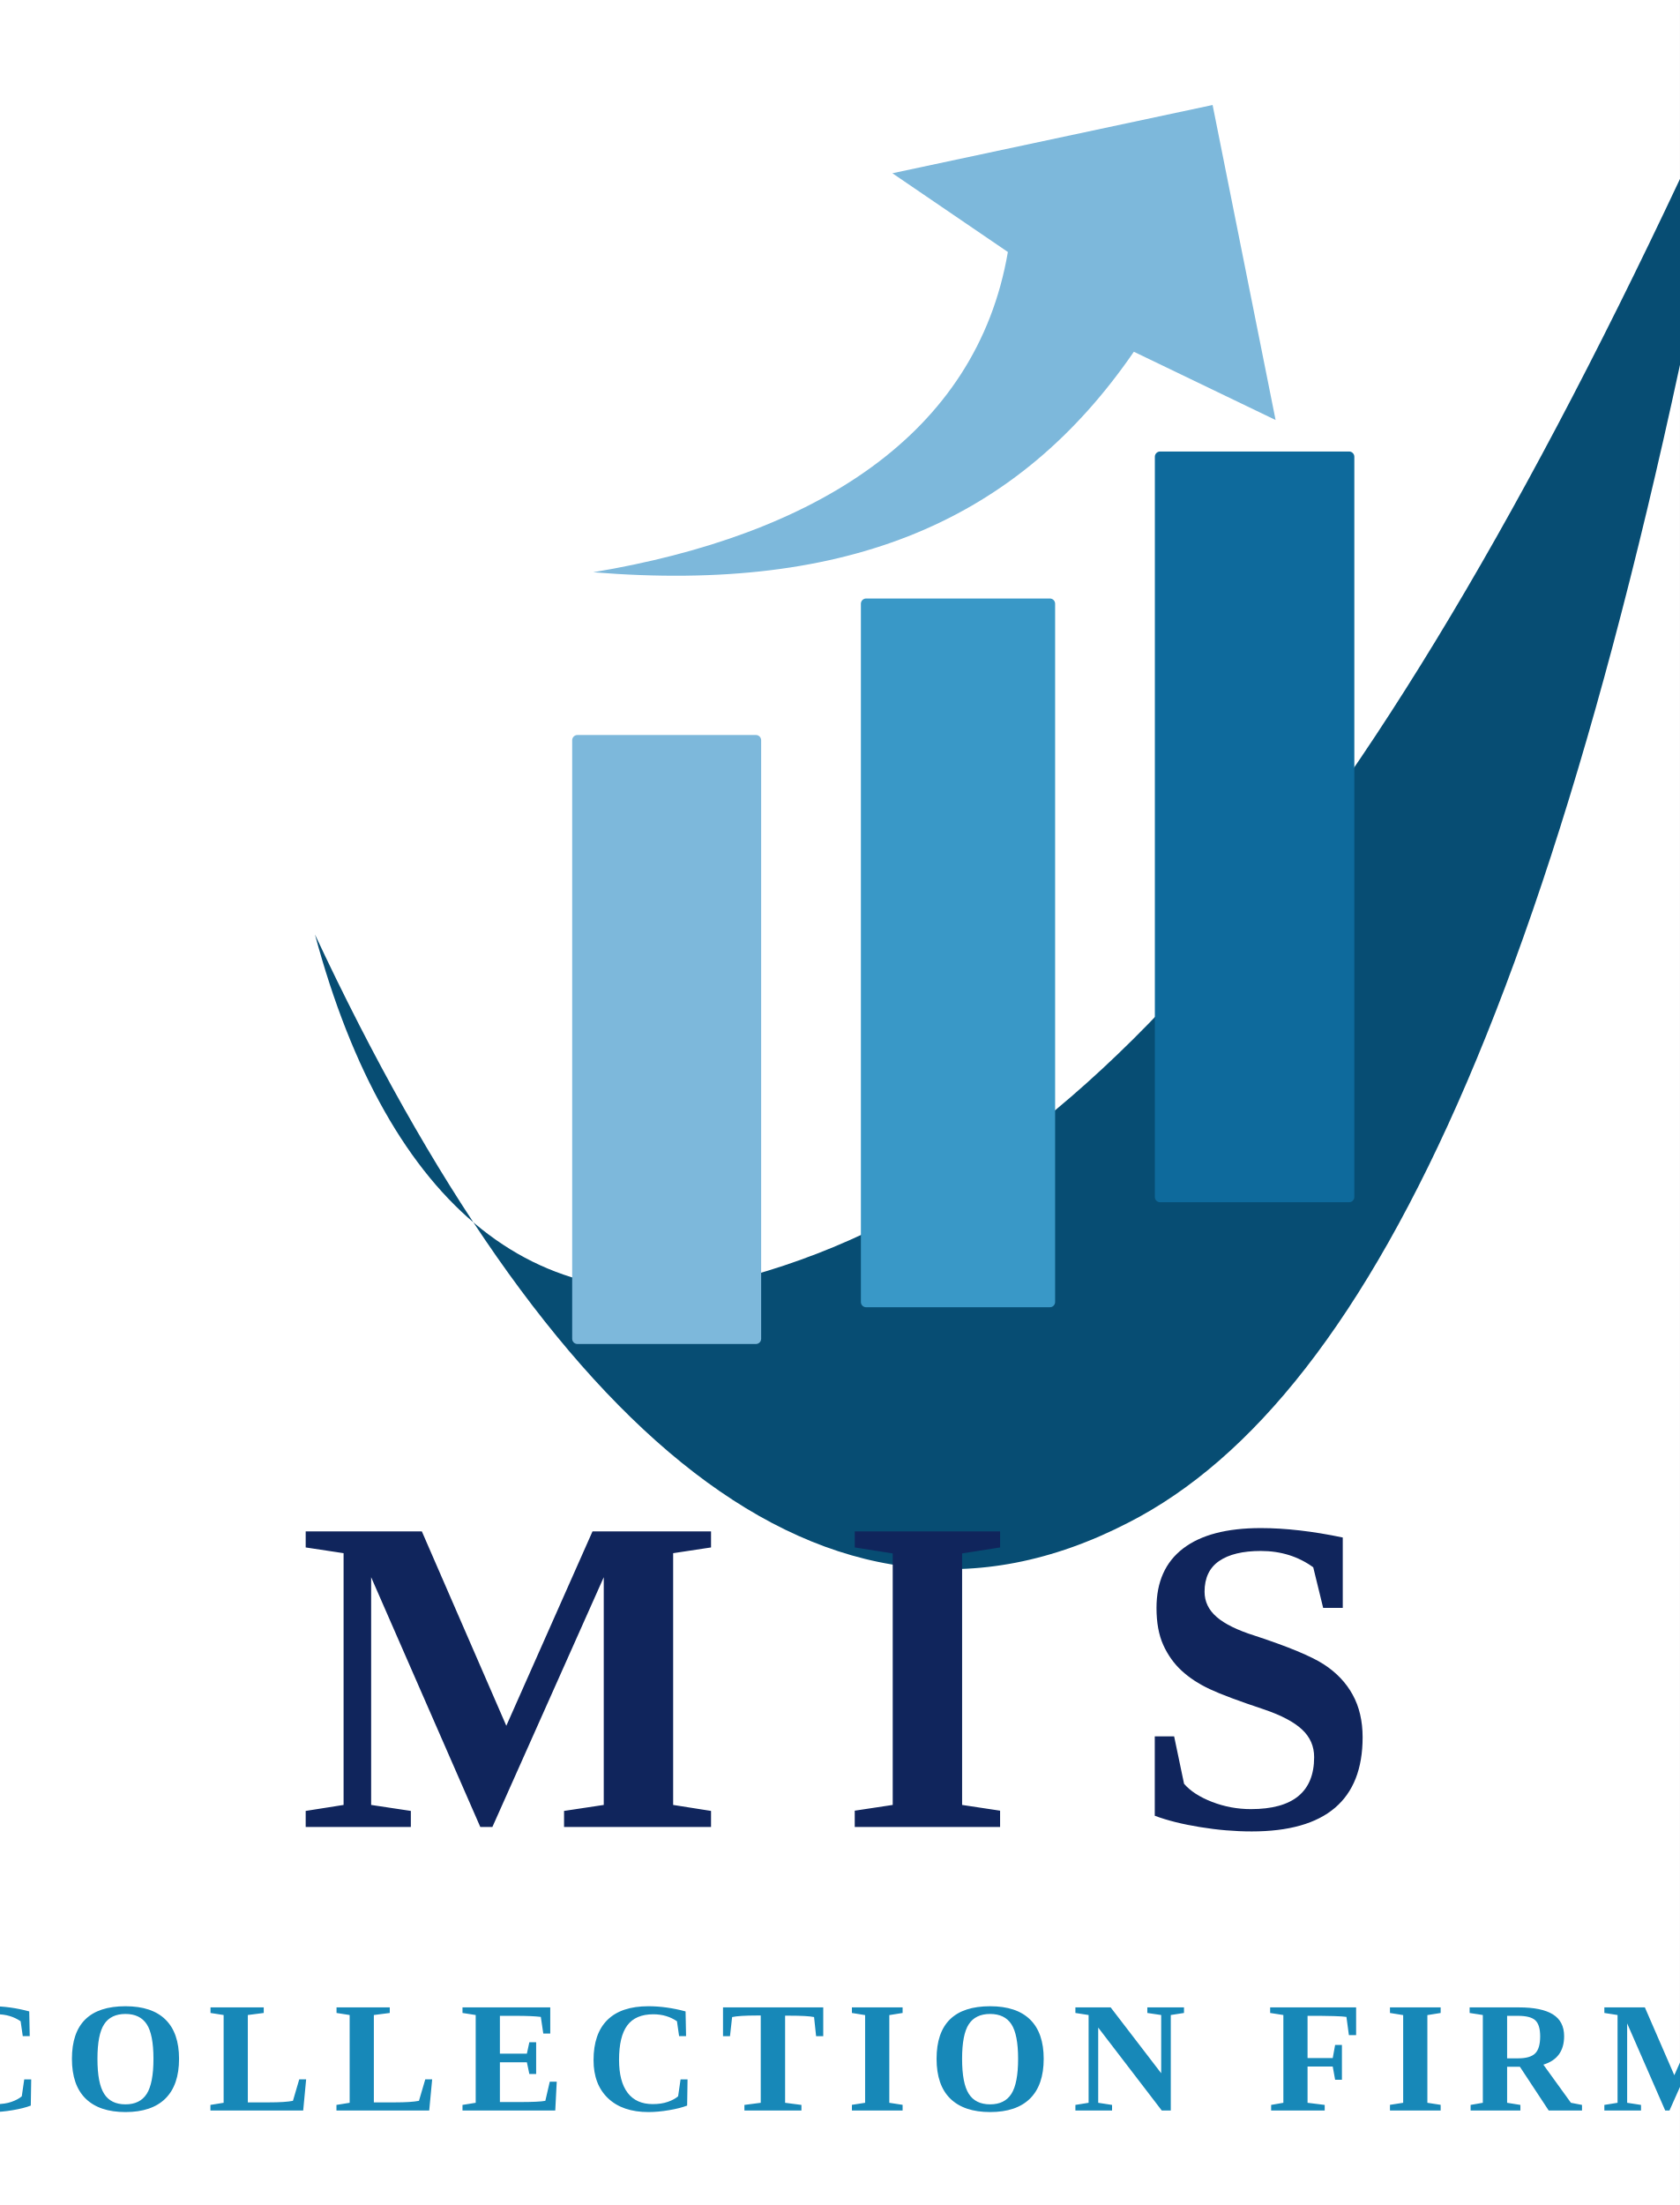
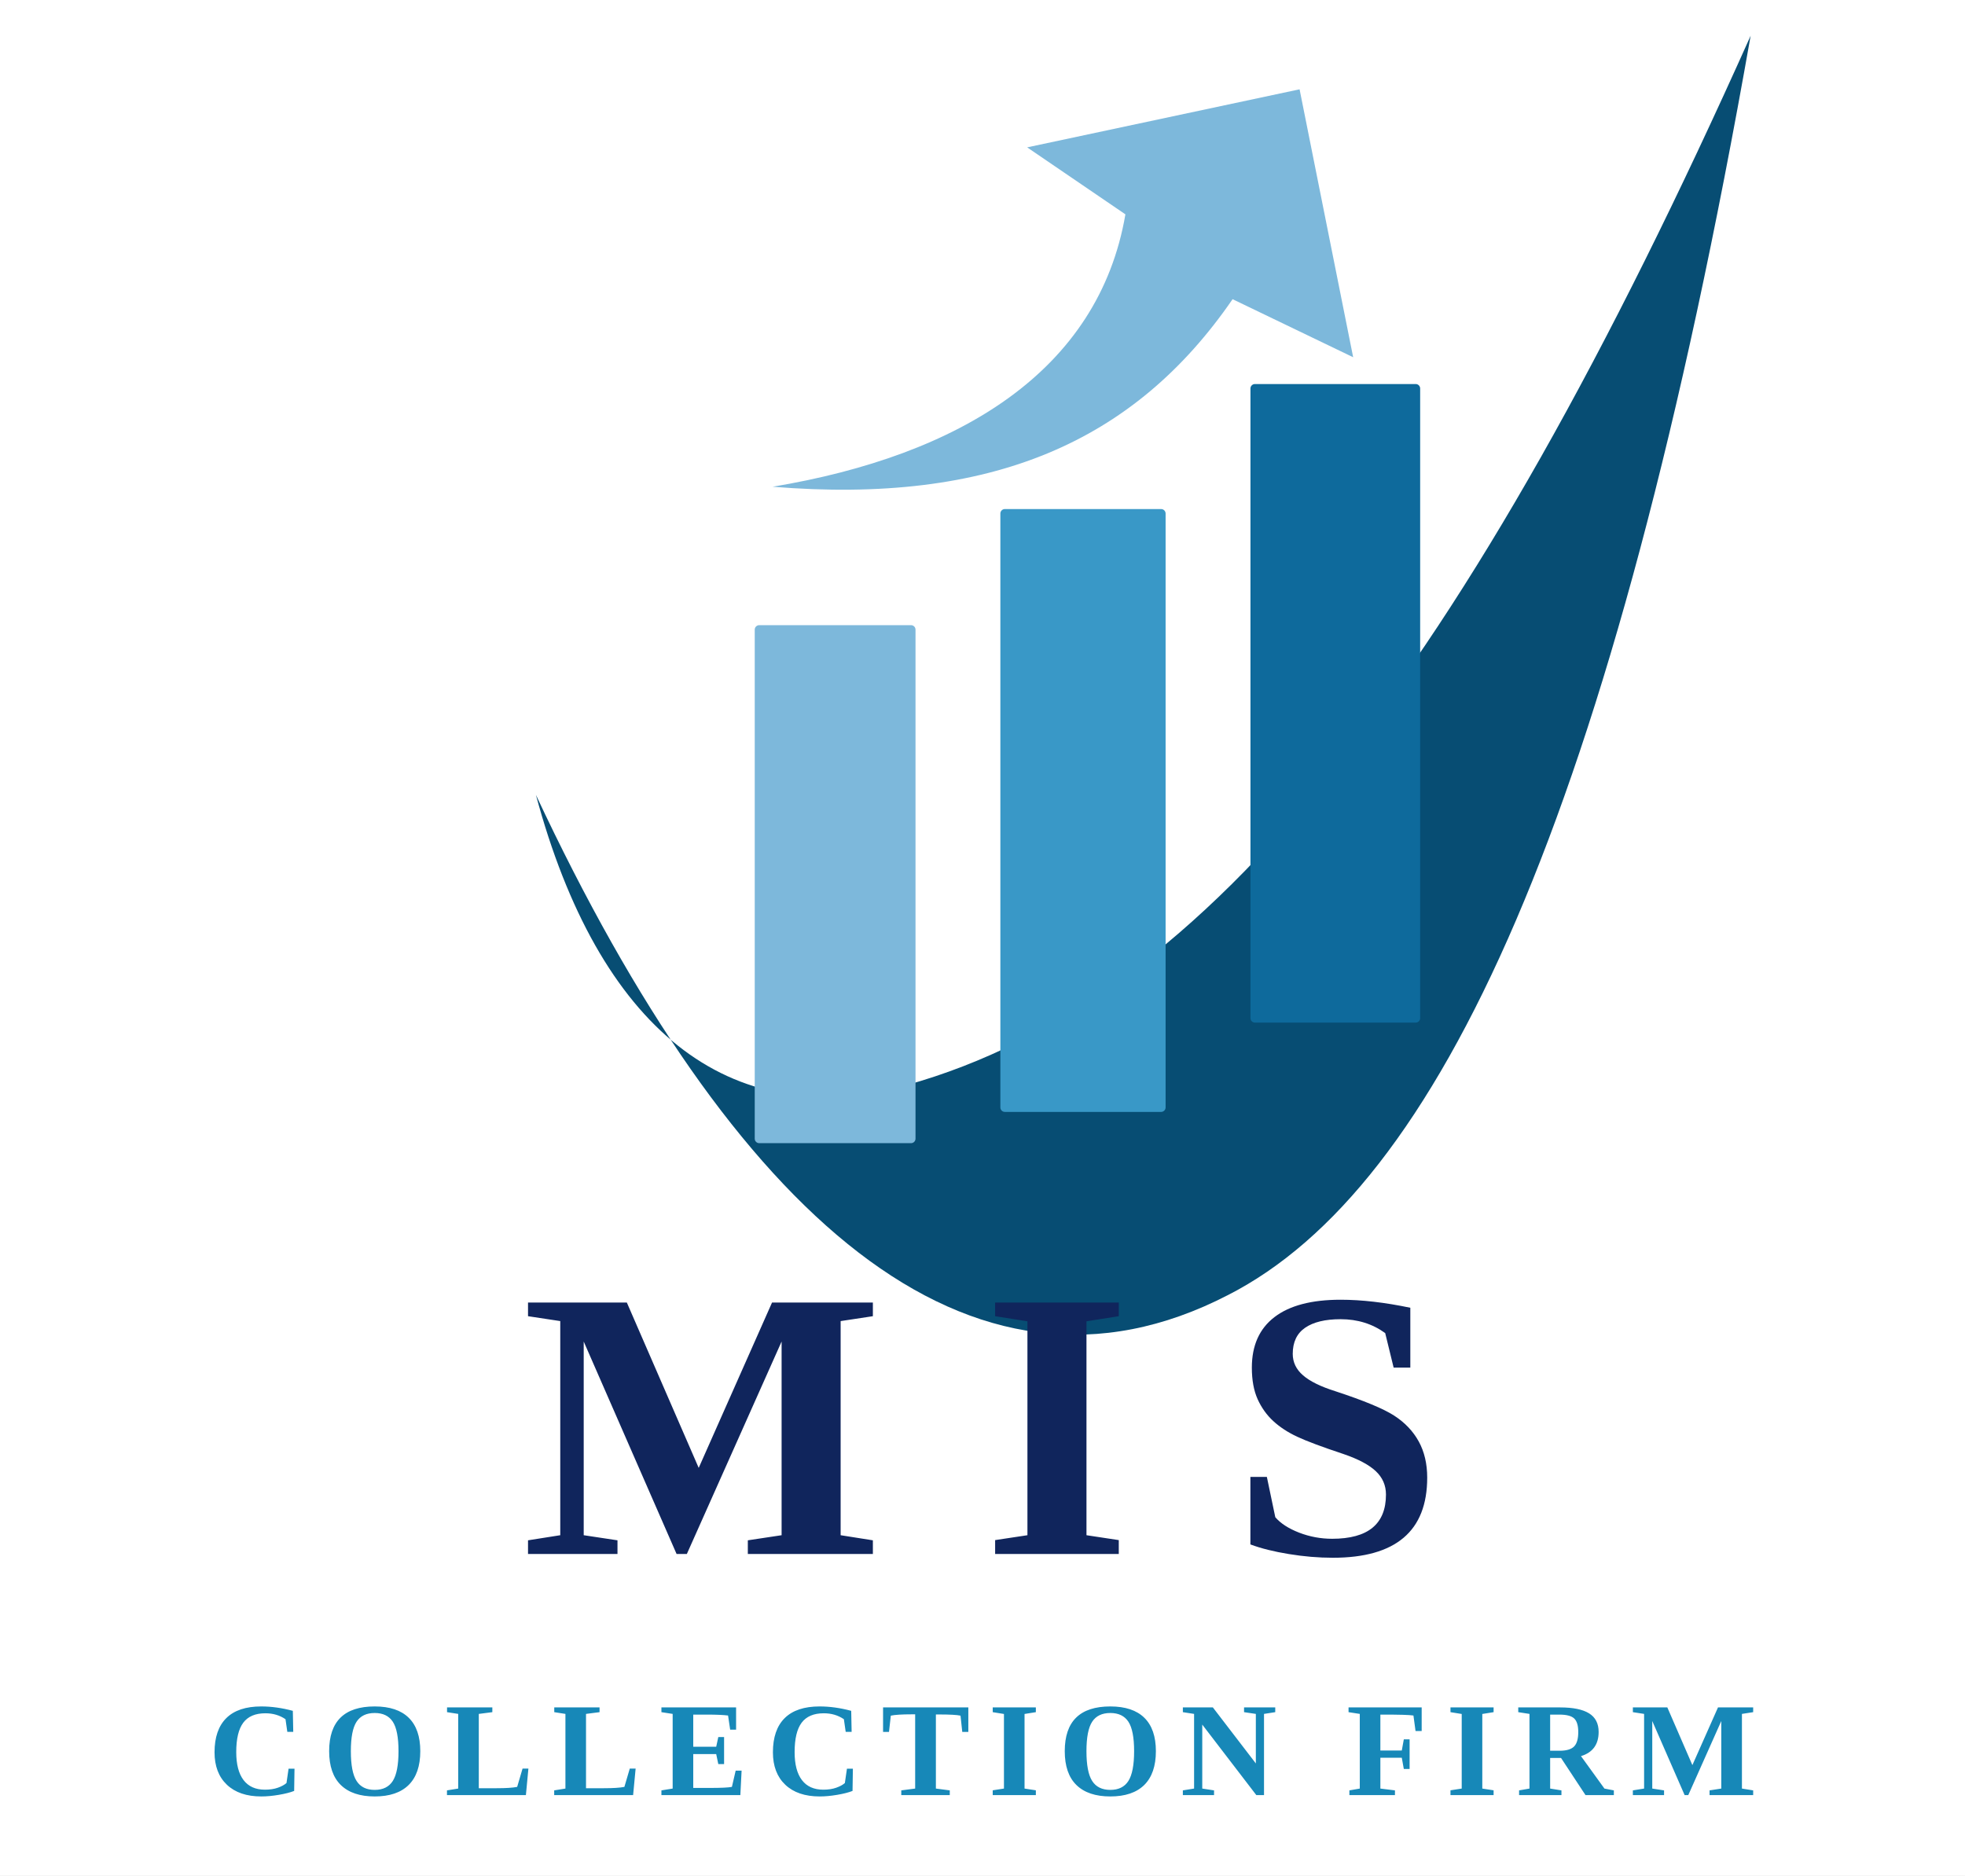
- <svg xmlns="http://www.w3.org/2000/svg" viewBox="0 0 320 420" role="img" aria-labelledby="title desc">
-   <rect width="320" height="420" fill="#ffffff" />
+ <svg xmlns="http://www.w3.org/2000/svg" viewBox="-60 0 440 420" role="img" aria-labelledby="title desc">
+   <rect x="-60" width="440" height="420" fill="#ffffff" />
  <g transform="translate(36 8)">
    <path d="M24 170 C68 264 121 312 179 282 C226 258 265 176 296 0 C232 143 175 216 107 235 C67 246 38 222 24 170Z" fill="#074D73" />
    <rect x="73" y="132" width="36" height="116" rx="1" fill="#7DB8DB" />
    <rect x="128" y="106" width="37" height="135" rx="1" fill="#3998C7" />
    <rect x="184" y="78" width="38" height="143" rx="1" fill="#0E6A9C" />
    <path d="M77 101 C119 94 150 75 156 40 L134 25 L195 12 L207 72 L180 59 C158 91 126 105 77 101Z" fill="#7DB8DB" />
  </g>
  <text x="160" y="348" text-anchor="middle" font-family="Georgia, 'Times New Roman', serif" font-size="86" font-weight="700" letter-spacing="22" fill="#10255C">MIS</text>
  <text x="160" y="402" text-anchor="middle" font-family="Georgia, 'Times New Roman', serif" font-size="30" font-weight="700" letter-spacing="4" fill="#1788B8">COLLECTION FIRM</text>
</svg>
